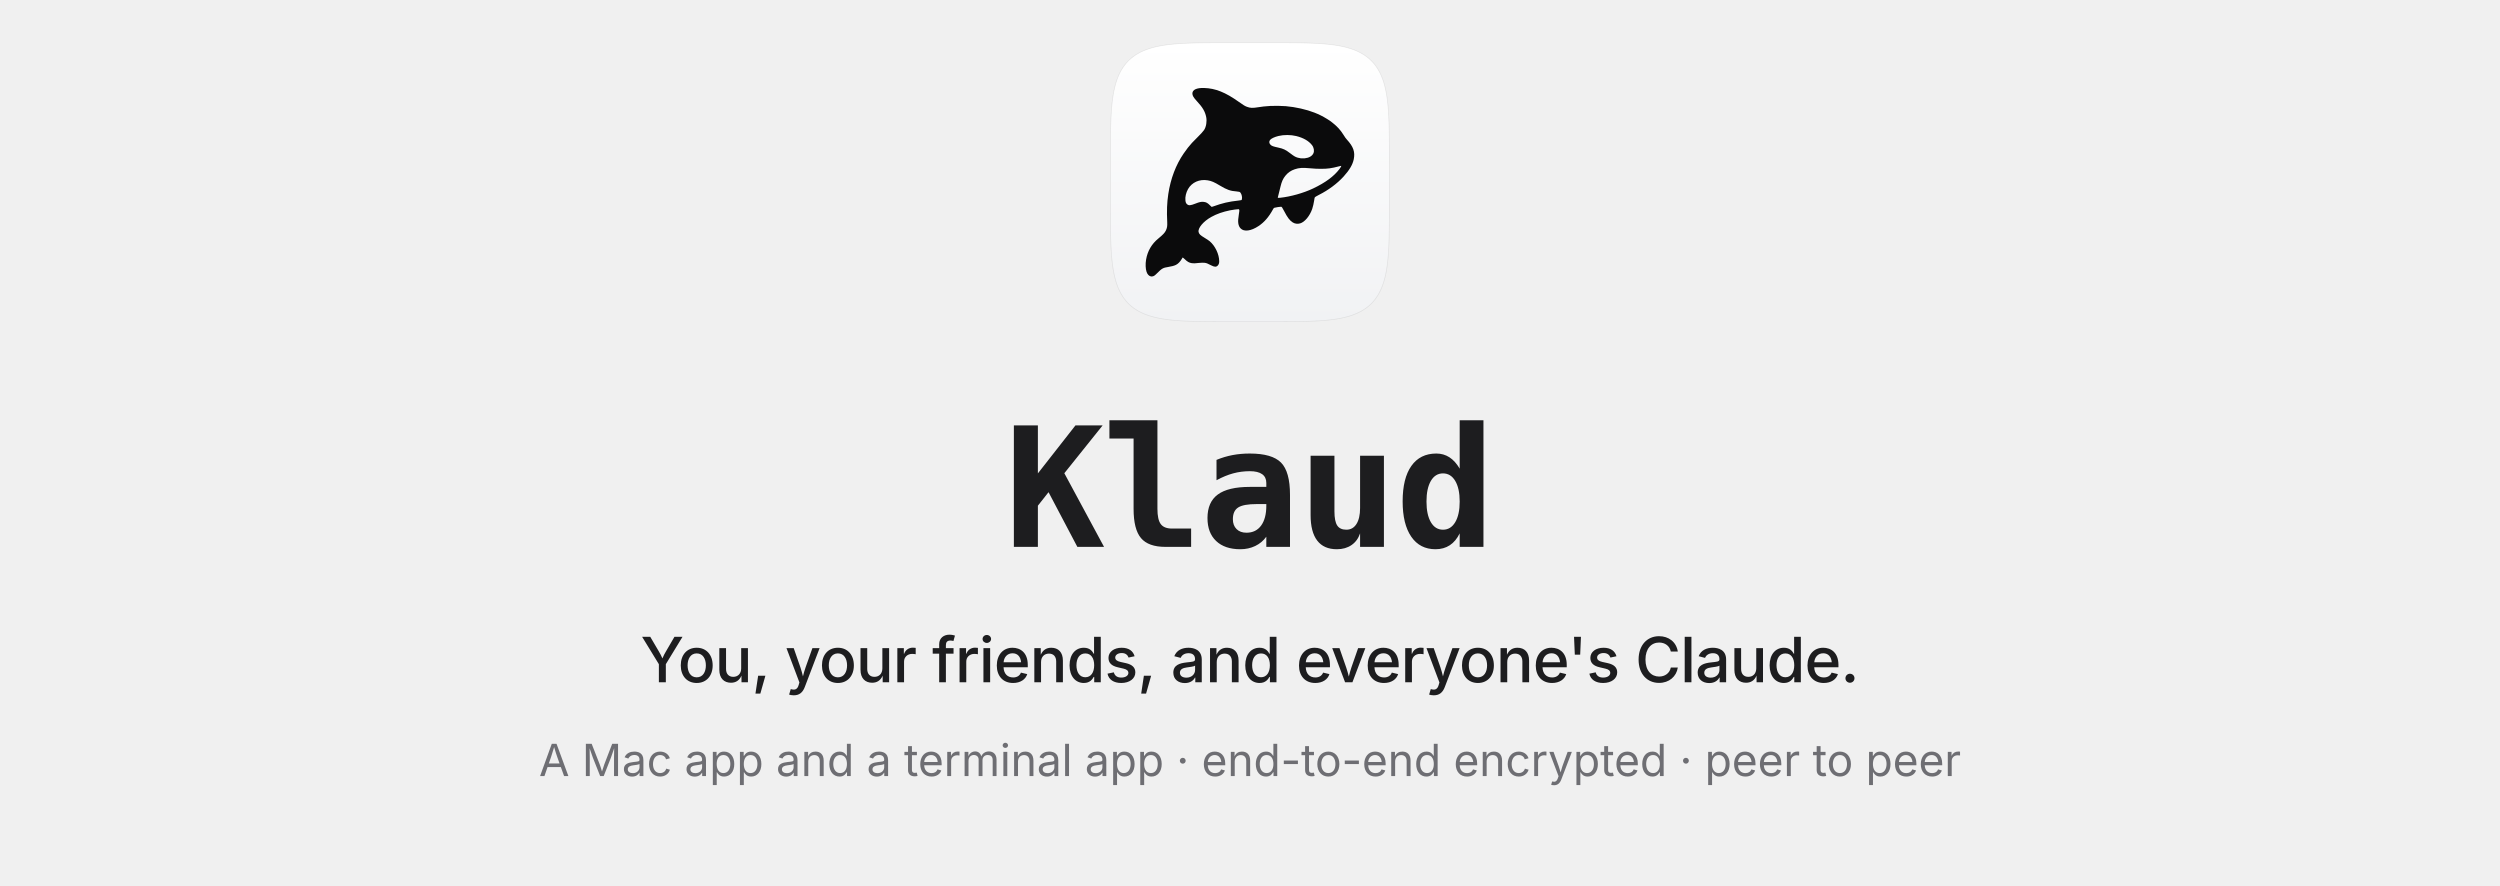
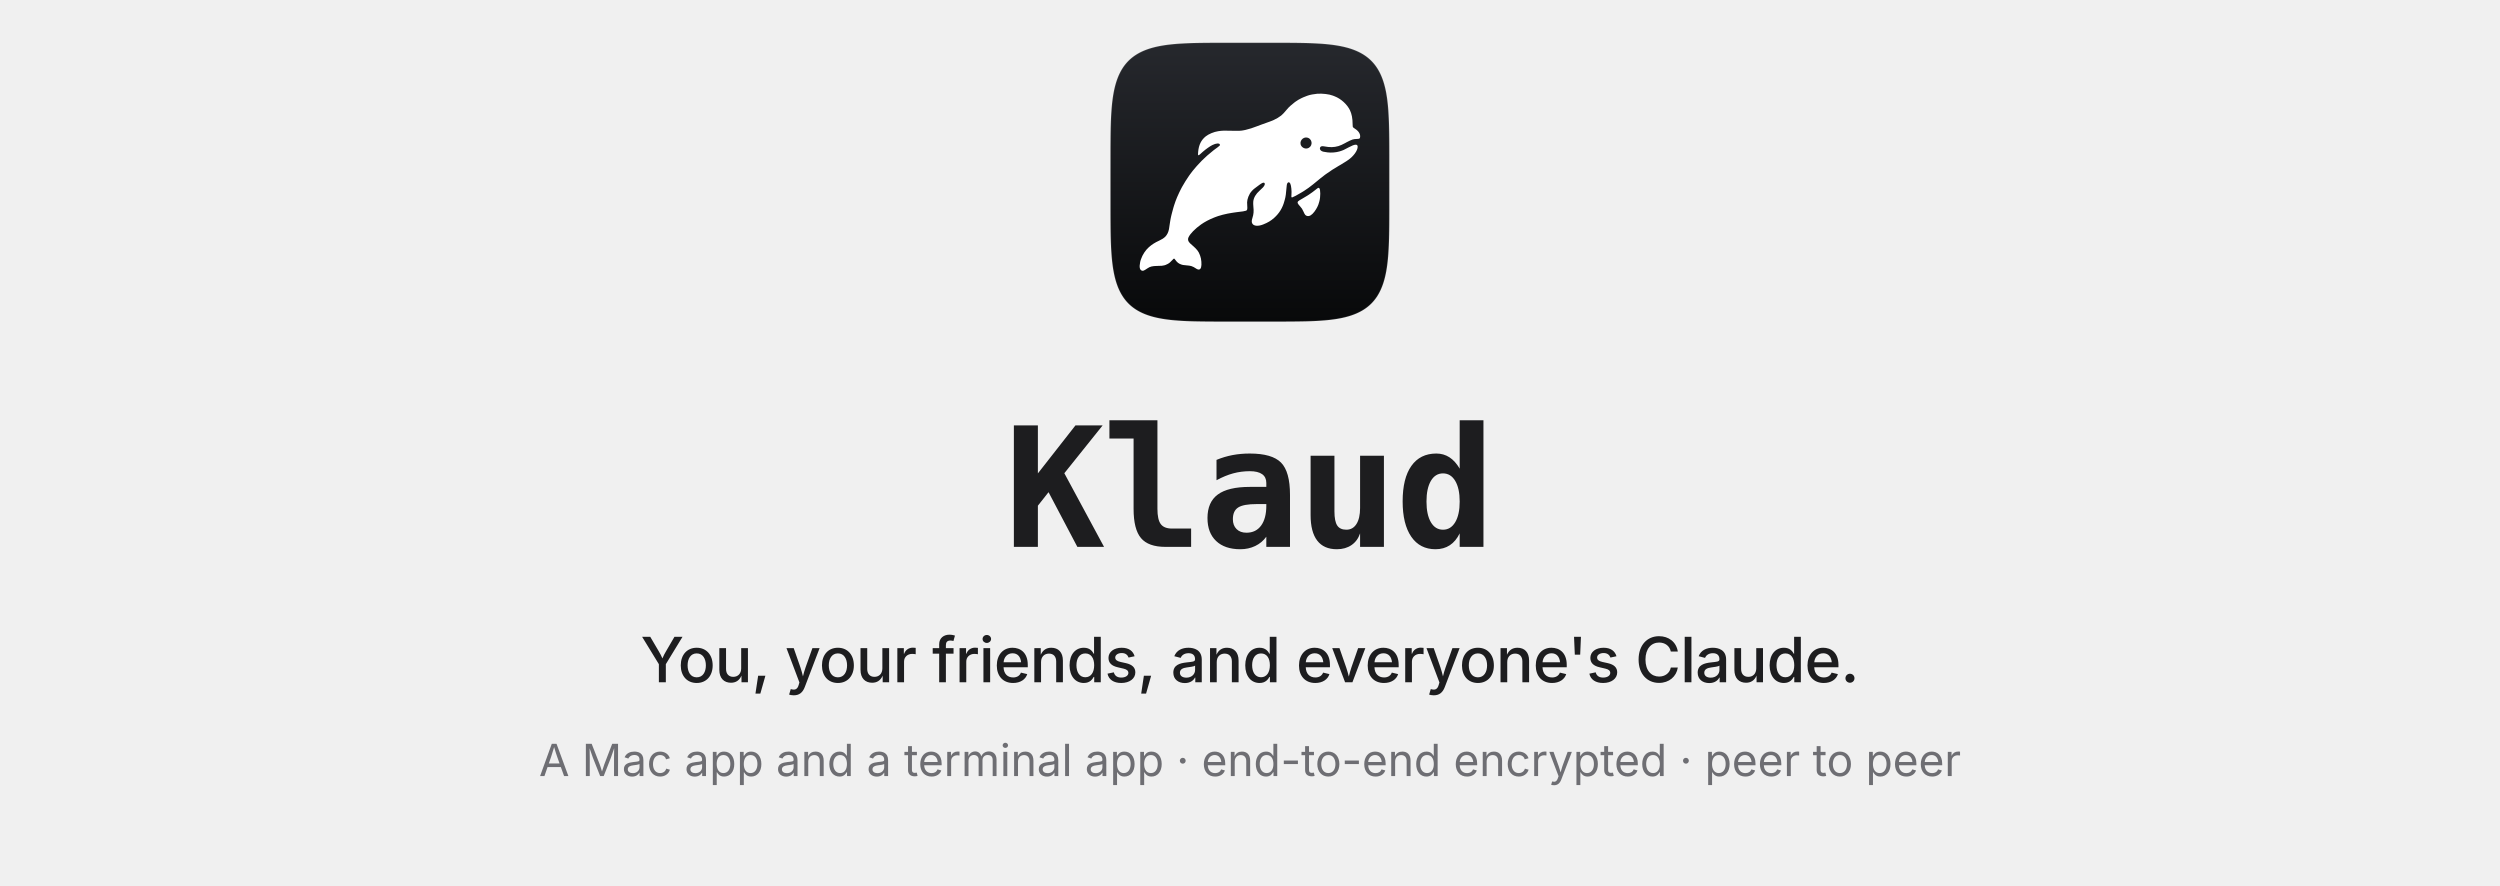
<svg xmlns="http://www.w3.org/2000/svg" width="960" height="340" viewBox="0 0 960 340" role="img" aria-label="klaud: you, your friends, and everyone's Claude">
  <g transform="translate(413.4 3.4) scale(0.13)">
    <defs>
      <linearGradient id="logo-bg" x1="0" y1="0" x2="0" y2="1">
-         <stop offset="0" stop-color="#FFFFFF" />
-         <stop offset="1" stop-color="#F1F2F4" />
+         <stop offset="0" stop-color="#26282D" />
+         <stop offset="1" stop-color="#08090A" />
      </linearGradient>
    </defs>
    <path d="M924.00,512.00 L923.97,593.59 L923.90,619.65 L923.77,638.60 L923.60,654.01 L923.37,667.24 L923.10,678.95 L922.77,689.52 L922.39,699.21 L921.96,708.17 L921.48,716.53 L920.96,724.39 L920.37,731.81 L919.74,738.85 L919.06,745.54 L918.33,751.94 L917.54,758.06 L916.70,763.93 L915.81,769.57 L914.87,775.00 L913.88,780.24 L912.83,785.29 L911.73,790.18 L910.57,794.91 L909.36,799.49 L908.10,803.93 L906.79,808.23 L905.41,812.41 L903.99,816.47 L902.50,820.41 L900.96,824.24 L899.37,827.96 L897.71,831.58 L896.00,835.10 L894.23,838.53 L892.40,841.86 L890.51,845.11 L888.56,848.27 L886.55,851.34 L884.48,854.33 L882.34,857.24 L880.14,860.08 L877.87,862.83 L875.54,865.52 L873.14,868.13 L870.67,870.67 L868.13,873.14 L865.52,875.54 L862.83,877.87 L860.08,880.14 L857.24,882.34 L854.33,884.48 L851.34,886.55 L848.27,888.56 L845.11,890.51 L841.86,892.40 L838.53,894.23 L835.10,896.00 L831.58,897.71 L827.96,899.37 L824.24,900.96 L820.41,902.50 L816.47,903.99 L812.41,905.41 L808.23,906.79 L803.93,908.10 L799.49,909.36 L794.91,910.57 L790.18,911.73 L785.29,912.83 L780.24,913.88 L775.00,914.87 L769.57,915.81 L763.93,916.70 L758.06,917.54 L751.94,918.33 L745.54,919.06 L738.85,919.74 L731.81,920.37 L724.39,920.96 L716.53,921.48 L708.17,921.96 L699.21,922.39 L689.52,922.77 L678.95,923.10 L667.24,923.37 L654.01,923.60 L638.60,923.77 L619.65,923.90 L593.59,923.97 L512.00,924.00 L430.41,923.97 L404.35,923.90 L385.40,923.77 L369.99,923.60 L356.76,923.37 L345.05,923.10 L334.48,922.77 L324.79,922.39 L315.83,921.96 L307.47,921.48 L299.61,920.96 L292.19,920.37 L285.15,919.74 L278.46,919.06 L272.06,918.33 L265.94,917.54 L260.07,916.70 L254.43,915.81 L249.00,914.87 L243.76,913.88 L238.71,912.83 L233.82,911.73 L229.09,910.57 L224.51,909.36 L220.07,908.10 L215.77,906.79 L211.59,905.41 L207.53,903.99 L203.59,902.50 L199.76,900.96 L196.04,899.37 L192.42,897.71 L188.90,896.00 L185.47,894.23 L182.14,892.40 L178.89,890.51 L175.73,888.56 L172.66,886.55 L169.67,884.48 L166.76,882.34 L163.92,880.14 L161.17,877.87 L158.48,875.54 L155.87,873.14 L153.33,870.67 L150.86,868.13 L148.46,865.52 L146.13,862.83 L143.86,860.08 L141.66,857.24 L139.52,854.33 L137.45,851.34 L135.44,848.27 L133.49,845.11 L131.60,841.86 L129.77,838.53 L128.00,835.10 L126.29,831.58 L124.63,827.96 L123.04,824.24 L121.50,820.41 L120.01,816.47 L118.59,812.41 L117.21,808.23 L115.90,803.93 L114.64,799.49 L113.43,794.91 L112.27,790.18 L111.17,785.29 L110.12,780.24 L109.13,775.00 L108.19,769.57 L107.30,763.93 L106.46,758.06 L105.67,751.94 L104.94,745.54 L104.26,738.85 L103.63,731.81 L103.04,724.39 L102.52,716.53 L102.04,708.17 L101.61,699.21 L101.23,689.52 L100.90,678.95 L100.63,667.24 L100.40,654.01 L100.23,638.60 L100.10,619.65 L100.03,593.59 L100.00,512.00 L100.03,430.41 L100.10,404.35 L100.23,385.40 L100.40,369.99 L100.63,356.76 L100.90,345.05 L101.23,334.48 L101.61,324.79 L102.04,315.83 L102.52,307.47 L103.04,299.61 L103.63,292.19 L104.26,285.15 L104.94,278.46 L105.67,272.06 L106.46,265.94 L107.30,260.07 L108.19,254.43 L109.13,249.00 L110.12,243.76 L111.17,238.71 L112.27,233.82 L113.43,229.09 L114.64,224.51 L115.90,220.07 L117.21,215.77 L118.59,211.59 L120.01,207.53 L121.50,203.59 L123.04,199.76 L124.63,196.04 L126.29,192.42 L128.00,188.90 L129.77,185.47 L131.60,182.14 L133.49,178.89 L135.44,175.73 L137.45,172.66 L139.52,169.67 L141.66,166.76 L143.86,163.92 L146.13,161.17 L148.46,158.48 L150.86,155.87 L153.33,153.33 L155.87,150.86 L158.48,148.46 L161.17,146.13 L163.92,143.86 L166.76,141.66 L169.67,139.52 L172.66,137.45 L175.73,135.44 L178.89,133.49 L182.14,131.60 L185.47,129.77 L188.90,128.00 L192.42,126.29 L196.04,124.63 L199.76,123.04 L203.59,121.50 L207.53,120.01 L211.59,118.59 L215.77,117.21 L220.07,115.90 L224.51,114.64 L229.09,113.43 L233.82,112.27 L238.71,111.17 L243.76,110.12 L249.00,109.13 L254.43,108.19 L260.07,107.30 L265.94,106.46 L272.06,105.67 L278.46,104.94 L285.15,104.26 L292.19,103.63 L299.61,103.04 L307.47,102.52 L315.83,102.04 L324.79,101.61 L334.48,101.23 L345.05,100.90 L356.76,100.63 L369.99,100.40 L385.40,100.23 L404.35,100.10 L430.41,100.03 L512.00,100.00 L593.59,100.03 L619.65,100.10 L638.60,100.23 L654.01,100.40 L667.24,100.63 L678.95,100.90 L689.52,101.23 L699.21,101.61 L708.17,102.04 L716.53,102.52 L724.39,103.04 L731.81,103.63 L738.85,104.26 L745.54,104.94 L751.94,105.67 L758.06,106.46 L763.93,107.30 L769.57,108.19 L775.00,109.13 L780.24,110.12 L785.29,111.17 L790.18,112.27 L794.91,113.43 L799.49,114.64 L803.93,115.90 L808.23,117.21 L812.41,118.59 L816.47,120.01 L820.41,121.50 L824.24,123.04 L827.96,124.63 L831.58,126.29 L835.10,128.00 L838.53,129.77 L841.86,131.60 L845.11,133.49 L848.27,135.44 L851.34,137.45 L854.33,139.52 L857.24,141.66 L860.08,143.86 L862.83,146.13 L865.52,148.46 L868.13,150.86 L870.67,153.33 L873.14,155.87 L875.54,158.48 L877.87,161.17 L880.14,163.92 L882.34,166.76 L884.48,169.67 L886.55,172.66 L888.56,175.73 L890.51,178.89 L892.40,182.14 L894.23,185.47 L896.00,188.90 L897.71,192.42 L899.37,196.04 L900.96,199.76 L902.50,203.59 L903.99,207.53 L905.41,211.59 L906.79,215.77 L908.10,220.07 L909.36,224.51 L910.57,229.09 L911.73,233.82 L912.83,238.71 L913.88,243.76 L914.87,249.00 L915.81,254.43 L916.70,260.07 L917.54,265.94 L918.33,272.06 L919.06,278.46 L919.74,285.15 L920.37,292.19 L920.96,299.61 L921.48,307.47 L921.96,315.83 L922.39,324.79 L922.77,334.48 L923.10,345.05 L923.37,356.76 L923.60,369.99 L923.77,385.40 L923.90,404.35 L923.97,430.41 Z" fill="url(#logo-bg)" />
-     <path d="M924.00,512.00 L923.97,593.59 L923.90,619.65 L923.77,638.60 L923.60,654.01 L923.37,667.24 L923.10,678.95 L922.77,689.52 L922.39,699.21 L921.96,708.17 L921.48,716.53 L920.96,724.39 L920.37,731.81 L919.74,738.85 L919.06,745.54 L918.33,751.94 L917.54,758.06 L916.70,763.93 L915.81,769.57 L914.87,775.00 L913.88,780.24 L912.83,785.29 L911.73,790.18 L910.57,794.91 L909.36,799.49 L908.10,803.93 L906.79,808.23 L905.41,812.41 L903.99,816.47 L902.50,820.41 L900.96,824.24 L899.37,827.96 L897.71,831.58 L896.00,835.10 L894.23,838.53 L892.40,841.86 L890.51,845.11 L888.56,848.27 L886.55,851.34 L884.48,854.33 L882.34,857.24 L880.14,860.08 L877.87,862.83 L875.54,865.52 L873.14,868.13 L870.67,870.67 L868.13,873.14 L865.52,875.54 L862.83,877.87 L860.08,880.14 L857.24,882.34 L854.33,884.48 L851.34,886.55 L848.27,888.56 L845.11,890.51 L841.86,892.40 L838.53,894.23 L835.10,896.00 L831.58,897.71 L827.96,899.37 L824.24,900.96 L820.41,902.50 L816.47,903.99 L812.41,905.41 L808.23,906.79 L803.93,908.10 L799.49,909.36 L794.91,910.57 L790.18,911.73 L785.29,912.83 L780.24,913.88 L775.00,914.87 L769.57,915.81 L763.93,916.70 L758.06,917.54 L751.94,918.33 L745.54,919.06 L738.85,919.74 L731.81,920.37 L724.39,920.96 L716.53,921.48 L708.17,921.96 L699.21,922.39 L689.52,922.77 L678.95,923.10 L667.24,923.37 L654.01,923.60 L638.60,923.77 L619.65,923.90 L593.59,923.97 L512.00,924.00 L430.41,923.97 L404.35,923.90 L385.40,923.77 L369.99,923.60 L356.76,923.37 L345.05,923.10 L334.48,922.77 L324.79,922.39 L315.83,921.96 L307.47,921.48 L299.61,920.96 L292.19,920.37 L285.15,919.74 L278.46,919.06 L272.06,918.33 L265.94,917.54 L260.07,916.70 L254.43,915.81 L249.00,914.87 L243.76,913.88 L238.71,912.83 L233.82,911.73 L229.09,910.57 L224.51,909.36 L220.07,908.10 L215.77,906.79 L211.59,905.41 L207.53,903.99 L203.59,902.50 L199.76,900.96 L196.04,899.37 L192.42,897.71 L188.90,896.00 L185.47,894.23 L182.14,892.40 L178.89,890.51 L175.73,888.56 L172.66,886.55 L169.67,884.48 L166.76,882.34 L163.92,880.14 L161.17,877.87 L158.48,875.54 L155.87,873.14 L153.33,870.67 L150.86,868.13 L148.46,865.52 L146.13,862.83 L143.86,860.08 L141.66,857.24 L139.52,854.33 L137.45,851.34 L135.44,848.27 L133.49,845.11 L131.60,841.86 L129.77,838.53 L128.00,835.10 L126.29,831.58 L124.63,827.96 L123.04,824.24 L121.50,820.41 L120.01,816.47 L118.59,812.41 L117.21,808.23 L115.90,803.93 L114.64,799.49 L113.43,794.91 L112.27,790.18 L111.17,785.29 L110.12,780.24 L109.13,775.00 L108.19,769.57 L107.30,763.93 L106.46,758.06 L105.67,751.94 L104.94,745.54 L104.26,738.85 L103.63,731.81 L103.04,724.39 L102.52,716.53 L102.04,708.17 L101.61,699.21 L101.23,689.52 L100.90,678.95 L100.63,667.24 L100.40,654.01 L100.23,638.60 L100.10,619.65 L100.03,593.59 L100.00,512.00 L100.03,430.41 L100.10,404.35 L100.23,385.40 L100.40,369.99 L100.63,356.76 L100.90,345.05 L101.23,334.48 L101.61,324.79 L102.04,315.83 L102.52,307.47 L103.04,299.61 L103.63,292.19 L104.26,285.15 L104.94,278.46 L105.67,272.06 L106.46,265.94 L107.30,260.07 L108.19,254.43 L109.13,249.00 L110.12,243.76 L111.17,238.71 L112.27,233.82 L113.43,229.09 L114.64,224.51 L115.90,220.07 L117.21,215.77 L118.59,211.59 L120.01,207.53 L121.50,203.59 L123.04,199.76 L124.63,196.04 L126.29,192.42 L128.00,188.90 L129.77,185.47 L131.60,182.14 L133.49,178.89 L135.44,175.73 L137.45,172.66 L139.52,169.67 L141.66,166.76 L143.86,163.92 L146.13,161.17 L148.46,158.48 L150.86,155.87 L153.33,153.33 L155.87,150.86 L158.48,148.46 L161.17,146.13 L163.92,143.86 L166.76,141.66 L169.67,139.52 L172.66,137.45 L175.73,135.44 L178.89,133.49 L182.14,131.60 L185.47,129.77 L188.90,128.00 L192.42,126.29 L196.04,124.63 L199.76,123.04 L203.59,121.50 L207.53,120.01 L211.59,118.59 L215.77,117.21 L220.07,115.90 L224.51,114.64 L229.09,113.43 L233.82,112.27 L238.71,111.17 L243.76,110.12 L249.00,109.13 L254.43,108.19 L260.07,107.30 L265.94,106.46 L272.06,105.67 L278.46,104.94 L285.15,104.26 L292.19,103.63 L299.61,103.04 L307.47,102.52 L315.83,102.04 L324.79,101.61 L334.48,101.23 L345.05,100.90 L356.76,100.63 L369.99,100.40 L385.40,100.23 L404.35,100.10 L430.41,100.03 L512.00,100.00 L593.59,100.03 L619.65,100.10 L638.60,100.23 L654.01,100.40 L667.24,100.63 L678.95,100.90 L689.52,101.23 L699.21,101.61 L708.17,102.04 L716.53,102.52 L724.39,103.04 L731.81,103.63 L738.85,104.26 L745.54,104.94 L751.94,105.67 L758.06,106.46 L763.93,107.30 L769.57,108.19 L775.00,109.13 L780.24,110.12 L785.29,111.17 L790.18,112.27 L794.91,113.43 L799.49,114.64 L803.93,115.90 L808.23,117.21 L812.41,118.59 L816.47,120.01 L820.41,121.50 L824.24,123.04 L827.96,124.63 L831.58,126.29 L835.10,128.00 L838.53,129.77 L841.86,131.60 L845.11,133.49 L848.27,135.44 L851.34,137.45 L854.33,139.52 L857.24,141.66 L860.08,143.86 L862.83,146.13 L865.52,148.46 L868.13,150.86 L870.67,153.33 L873.14,155.87 L875.54,158.48 L877.87,161.17 L880.14,163.92 L882.34,166.76 L884.48,169.67 L886.55,172.66 L888.56,175.73 L890.51,178.89 L892.40,182.14 L894.23,185.47 L896.00,188.90 L897.71,192.42 L899.37,196.04 L900.96,199.76 L902.50,203.59 L903.99,207.53 L905.41,211.59 L906.79,215.77 L908.10,220.07 L909.36,224.51 L910.57,229.09 L911.73,233.82 L912.83,238.71 L913.88,243.76 L914.87,249.00 L915.81,254.43 L916.70,260.07 L917.54,265.94 L918.33,272.06 L919.06,278.46 L919.74,285.15 L920.37,292.19 L920.96,299.61 L921.48,307.47 L921.96,315.83 L922.39,324.79 L922.77,334.48 L923.10,345.05 L923.37,356.76 L923.60,369.99 L923.77,385.40 L923.90,404.35 L923.97,430.41 Z" fill="none" stroke="#000000" stroke-opacity="0.08" stroke-width="2" />
-     <path transform="translate(512 512) scale(0.7) translate(-512 -512)" fill="#0B0B0C" fill-rule="evenodd" d="M94.3 909.6C86.6 908.4 79.5 901.0 76.0 890.6C71.6 877.6 70.8 857.0 73.9 838.9C80.1 802.4 97.3 772.8 126.1 749.3C145.5 733.3 152.6 725.8 157.3 716.2C162.4 705.7 163.9 697.3 163.2 682.3C160.8 632.5 162.1 598.6 167.7 561.7C177.5 497.1 199.7 438.7 232.2 391.4C244.9 372.9 255.6 359.2 267.3 346.4C272.9 340.2 288.9 324.0 293.8 319.4C302.2 311.6 314.8 297.7 318.7 291.8C327.6 278.4 331.3 255.6 327.6 237.1C322.9 213.7 312.6 196.2 287.5 169.2C273.8 154.3 269.3 146.5 269.3 137.6C269.4 121.9 287.2 113.5 318.8 114.5C366.6 115.9 408.7 132.8 465.5 173.2C485.2 187.2 490.8 190.6 499.5 193.9C513.9 199.3 523.4 199.6 547.2 195.7C562.0 193.2 576.3 191.7 597.7 190.3C612.9 189.3 647.6 189.8 663.5 191.2C704.4 194.7 750.8 205.2 784.5 218.5C804.7 226.5 818.7 233.5 837.6 245.1C848.0 251.5 851.2 253.7 859.4 260.2C880.7 277.0 893.9 291.4 906.2 311.1C913.3 322.5 916.6 327.2 921.1 332.0C948.7 362.1 956.5 384.2 950.3 415.1C945.7 437.9 932.2 460.8 907.0 488.6C880.2 518.0 842.9 545.7 803.2 565.6C792.0 571.2 786.6 574.7 785.5 576.9C785.2 577.7 784.7 579.4 784.5 580.9C784.3 582.3 783.7 585.9 783.3 588.8C781.5 600.8 778.0 616.0 775.0 624.7C764.7 654.6 743.3 680.3 723.9 685.9C712.7 689.1 701.5 687.5 692.2 681.4C679.4 672.9 670.5 661.1 656.4 633.8C648.7 619.0 646.7 616.1 643.9 615.6C641.3 615.1 620.7 618.3 615.1 620.0C613.0 620.7 612.2 621.6 609.3 626.9C591.9 658.8 572.7 681.0 548.5 697.1C516.4 718.4 487.0 722.2 472.6 706.8C462.3 695.9 460.0 678.9 464.9 651.6C466.0 645.8 466.8 639.4 467.4 633.4C467.8 628.6 466.5 625.9 463.9 625.9C458.9 625.8 440.2 628.4 428.4 630.7C397.7 636.9 372.1 645.9 349.0 658.7C315.6 677.2 291.4 706.2 295.6 722.7C297.8 731.3 302.6 735.8 321.2 747.0C330.8 752.8 338.2 757.7 342.4 761.2C365.1 780.2 382.4 816.4 382.5 845.4C382.6 853.6 380.8 858.9 376.5 863.6C370.1 870.5 362.7 870.3 348.1 862.7C332.6 854.7 329.4 853.5 322.0 852.3C316.3 851.5 306.9 851.6 297.2 852.7C280.7 854.6 274.2 854.9 267.2 853.8C255.9 852.2 248.0 847.7 236.5 836.4C232.3 832.3 229.5 829.9 229.0 829.9C228.0 829.9 227.7 830.3 224.8 835.4C217.8 847.5 209.3 856.2 200.0 860.9C193.0 864.5 181.1 867.7 167.7 869.7C145.4 873.1 140.8 875.7 119.5 897.0C109.9 906.6 106.6 908.7 100.2 909.6C97.0 910.1 97.2 910.1 94.3 909.6ZM357.3 614.3C396.1 600.2 422.6 594.0 464.0 589.5C476.6 588.1 477.2 587.9 478.1 584.6C480.4 576.4 477.5 562.8 472.2 556.2C469.5 552.8 466.5 551.9 456.2 551.1C430.0 549.3 415.1 544.1 385.9 526.5C361.4 511.7 350.1 506.8 333.7 504.1C299.2 498.4 267.2 512.6 251.0 541.0C242.6 555.8 238.3 574.2 239.9 588.6C240.8 597.1 242.3 600.8 246.2 604.4C253.6 611.4 260.4 610.9 282.6 602.2C298.2 595.9 307.0 594.1 316.2 595.0C327.5 596.1 333.6 599.5 344.4 610.5C348.9 615.1 350.2 616.2 351.0 616.2C351.6 616.2 354.4 615.3 357.3 614.3ZM639.2 577.8C683.9 573.1 737.9 557.9 778.8 538.5C831.0 513.7 866.8 487.1 890.2 456.2C896.3 448.1 898.5 443.7 897.0 443.1C896.6 443.0 892.4 443.9 887.6 445.2C856.4 453.4 840.2 455.7 812.1 455.6C795.2 455.6 787.2 455.2 766.9 453.4C733.6 450.4 720.1 451.2 701.5 457.4C685.1 462.8 672.3 471.7 661.6 485.0C651.7 497.3 646.1 509.7 641.2 530.5C640.1 535.1 637.6 544.9 635.8 552.3C629.7 576.0 629.4 577.5 630.1 578.1C630.4 578.5 633.1 578.4 639.2 577.8ZM743.7 411.2C761.2 409.5 774.6 401.8 779.9 390.3C784.7 380.2 782.1 365.5 773.7 355.1C759.6 337.4 737.3 324.7 707.5 317.3C684.5 311.6 654.8 311.5 632.3 317.1C615.4 321.3 601.9 327.8 597.0 333.9C592.1 340.2 593.0 348.5 599.4 354.4C604.5 359.3 610.5 361.4 631.7 366.0C653.6 370.8 662.4 375.0 681.4 389.5C692.6 398.0 696.9 401.0 702.0 403.8C709.1 407.6 718.1 410.3 727.6 411.4C730.2 411.7 740.0 411.6 743.7 411.2Z" />
+     <path d="M924.00,512.00 L923.97,593.59 L923.90,619.65 L923.77,638.60 L923.60,654.01 L923.37,667.24 L923.10,678.95 L922.77,689.52 L922.39,699.21 L921.96,708.17 L921.48,716.53 L920.96,724.39 L920.37,731.81 L919.74,738.85 L919.06,745.54 L918.33,751.94 L917.54,758.06 L916.70,763.93 L915.81,769.57 L914.87,775.00 L913.88,780.24 L912.83,785.29 L911.73,790.18 L910.57,794.91 L909.36,799.49 L908.10,803.93 L906.79,808.23 L905.41,812.41 L903.99,816.47 L902.50,820.41 L900.96,824.24 L899.37,827.96 L897.71,831.58 L896.00,835.10 L894.23,838.53 L892.40,841.86 L890.51,845.11 L888.56,848.27 L886.55,851.34 L884.48,854.33 L882.34,857.24 L880.14,860.08 L877.87,862.83 L875.54,865.52 L873.14,868.13 L870.67,870.67 L868.13,873.14 L865.52,875.54 L862.83,877.87 L860.08,880.14 L857.24,882.34 L854.33,884.48 L851.34,886.55 L848.27,888.56 L845.11,890.51 L841.86,892.40 L838.53,894.23 L835.10,896.00 L831.58,897.71 L827.96,899.37 L824.24,900.96 L820.41,902.50 L816.47,903.99 L812.41,905.41 L808.23,906.79 L803.93,908.10 L799.49,909.36 L794.91,910.57 L790.18,911.73 L785.29,912.83 L780.24,913.88 L775.00,914.87 L769.57,915.81 L763.93,916.70 L758.06,917.54 L751.94,918.33 L745.54,919.06 L738.85,919.74 L731.81,920.37 L724.39,920.96 L716.53,921.48 L708.17,921.96 L699.21,922.39 L689.52,922.77 L678.95,923.10 L667.24,923.37 L654.01,923.60 L638.60,923.77 L619.65,923.90 L593.59,923.97 L512.00,924.00 L430.41,923.97 L404.35,923.90 L385.40,923.77 L369.99,923.60 L356.76,923.37 L345.05,923.10 L334.48,922.77 L324.79,922.39 L315.83,921.96 L307.47,921.48 L299.61,920.96 L292.19,920.37 L285.15,919.74 L278.46,919.06 L272.06,918.33 L265.94,917.54 L260.07,916.70 L254.43,915.81 L249.00,914.87 L243.76,913.88 L238.71,912.83 L233.82,911.73 L229.09,910.57 L224.51,909.36 L220.07,908.10 L215.77,906.79 L211.59,905.41 L207.53,903.99 L203.59,902.50 L199.76,900.96 L196.04,899.37 L192.42,897.71 L188.90,896.00 L185.47,894.23 L182.14,892.40 L178.89,890.51 L175.73,888.56 L172.66,886.55 L169.67,884.48 L166.76,882.34 L163.92,880.14 L161.17,877.87 L158.48,875.54 L155.87,873.14 L153.33,870.67 L150.86,868.13 L148.46,865.52 L146.13,862.83 L143.86,860.08 L141.66,857.24 L139.52,854.33 L137.45,851.34 L135.44,848.27 L133.49,845.11 L131.60,841.86 L129.77,838.53 L128.00,835.10 L126.29,831.58 L124.63,827.96 L123.04,824.24 L121.50,820.41 L120.01,816.47 L118.59,812.41 L117.21,808.23 L115.90,803.93 L114.64,799.49 L113.43,794.91 L112.27,790.18 L111.17,785.29 L110.12,780.24 L109.13,775.00 L108.19,769.57 L107.30,763.93 L106.46,758.06 L105.67,751.94 L104.94,745.54 L104.26,738.85 L103.63,731.81 L103.04,724.39 L102.52,716.53 L102.04,708.17 L101.61,699.21 L101.23,689.52 L100.90,678.95 L100.63,667.24 L100.40,654.01 L100.23,638.60 L100.10,619.65 L100.03,593.59 L100.00,512.00 L100.03,430.41 L100.10,404.35 L100.23,385.40 L100.40,369.99 L100.63,356.76 L100.90,345.05 L101.23,334.48 L101.61,324.79 L102.04,315.83 L102.52,307.47 L103.04,299.61 L103.63,292.19 L104.26,285.15 L104.94,278.46 L105.67,272.06 L106.46,265.94 L107.30,260.07 L108.19,254.43 L109.13,249.00 L110.12,243.76 L111.17,238.71 L112.27,233.82 L113.43,229.09 L114.64,224.51 L115.90,220.07 L117.21,215.77 L118.59,211.59 L120.01,207.53 L121.50,203.59 L123.04,199.76 L124.63,196.04 L126.29,192.42 L128.00,188.90 L129.77,185.47 L131.60,182.14 L133.49,178.89 L135.44,175.73 L137.45,172.66 L139.52,169.67 L141.66,166.76 L143.86,163.92 L146.13,161.17 L148.46,158.48 L150.86,155.87 L153.33,153.33 L155.87,150.86 L158.48,148.46 L161.17,146.13 L163.92,143.86 L166.76,141.66 L169.67,139.52 L172.66,137.45 L175.73,135.44 L178.89,133.49 L182.14,131.60 L185.47,129.77 L188.90,128.00 L192.42,126.29 L196.04,124.63 L199.76,123.04 L203.59,121.50 L207.53,120.01 L211.59,118.59 L215.77,117.21 L220.07,115.90 L224.51,114.64 L229.09,113.43 L233.82,112.27 L238.71,111.17 L243.76,110.12 L249.00,109.13 L254.43,108.19 L260.07,107.30 L265.94,106.46 L272.06,105.67 L278.46,104.94 L285.15,104.26 L292.19,103.63 L299.61,103.04 L307.47,102.52 L315.83,102.04 L324.79,101.61 L334.48,101.23 L345.05,100.90 L356.76,100.63 L369.99,100.40 L385.40,100.23 L404.35,100.10 L430.41,100.03 L512.00,100.00 L593.59,100.03 L619.65,100.10 L638.60,100.23 L654.01,100.40 L667.24,100.63 L678.95,100.90 L689.52,101.23 L699.21,101.61 L708.17,102.04 L716.53,102.52 L724.39,103.04 L731.81,103.63 L738.85,104.26 L745.54,104.94 L751.94,105.67 L758.06,106.46 L763.93,107.30 L769.57,108.19 L775.00,109.13 L780.24,110.12 L785.29,111.17 L790.18,112.27 L794.91,113.43 L799.49,114.64 L803.93,115.90 L808.23,117.21 L812.41,118.59 L816.47,120.01 L820.41,121.50 L824.24,123.04 L827.96,124.63 L831.58,126.29 L835.10,128.00 L838.53,129.77 L841.86,131.60 L845.11,133.49 L848.27,135.44 L851.34,137.45 L854.33,139.52 L857.24,141.66 L860.08,143.86 L862.83,146.13 L865.52,148.46 L868.13,150.86 L870.67,153.33 L873.14,155.87 L875.54,158.48 L877.87,161.17 L880.14,163.92 L882.34,166.76 L884.48,169.67 L886.55,172.66 L888.56,175.73 L890.51,178.89 L892.40,182.14 L894.23,185.47 L896.00,188.90 L897.71,192.42 L899.37,196.04 L900.96,199.76 L902.50,203.59 L903.99,207.53 L905.41,211.59 L906.79,215.77 L908.10,220.07 L909.36,224.51 L910.57,229.09 L911.73,233.82 L912.83,238.71 L913.88,243.76 L914.87,249.00 L915.81,254.43 L916.70,260.07 L917.54,265.94 L918.33,272.06 L919.06,278.46 L919.74,285.15 L920.37,292.19 L920.96,299.61 L921.48,307.47 L921.96,315.83 L922.39,324.79 L922.77,334.48 L923.10,345.05 L923.37,356.76 L923.60,369.99 L923.77,385.40 L923.90,404.35 L923.97,430.41 Z" fill="none" stroke="rgba(255,255,255,0.14)" stroke-width="3" />
+     <path transform="translate(512 512) scale(0.74) translate(-512 -512)" fill="#FFFFFF" fill-rule="evenodd" d="M81.0 865.1C72.1 862.3 69.8 851.2 74.0 830.9C75.0 826.2 75.0 825.9 77.4 819.1C83.4 801.4 95.3 783.4 108.6 771.6C121.0 760.6 132.9 753.1 150.1 745.2C160.7 740.3 168.3 735.4 174.3 729.5C181.4 722.4 186.8 711.3 189.0 699.5C189.9 694.4 191.5 684.3 192.0 679.5C192.3 677.6 193.0 673.0 193.6 669.3C194.3 665.6 194.9 661.6 195.1 660.4C195.3 659.3 195.8 656.5 196.3 654.3C196.8 652.1 197.5 648.8 197.9 647.0C198.2 645.2 199.0 642.2 199.5 640.4C200.0 638.6 200.9 635.2 201.5 632.8C203.2 625.6 205.1 618.5 206.8 613.2C207.6 610.4 209.0 606.2 209.7 603.8C212.8 593.8 217.1 582.2 221.4 572.0C226.4 560.4 233.9 544.4 237.3 538.3C238.3 536.4 240.0 533.2 241.1 531.1C243.8 526.0 250.1 515.4 254.7 508.1C258.4 502.1 265.7 491.1 269.1 486.3C270.8 483.9 272.9 481.0 273.7 479.9C275.9 476.7 280.6 470.6 283.8 466.6C288.7 460.6 295.7 452.3 297.8 450.0C298.9 448.8 301.1 446.4 302.7 444.6C315.2 430.5 324.3 421.5 341.0 406.3C347.1 400.8 363.3 387.3 367.6 384.2C368.9 383.2 371.5 381.3 373.3 380.0C375.0 378.7 379.3 375.6 382.7 373.1C392.0 366.3 393.1 365.1 392.2 361.9C390.5 355.4 377.2 356.2 362.1 363.8C353.2 368.2 336.0 380.2 326.3 388.8C325.3 389.7 323.5 391.2 322.3 392.2C321.1 393.2 318.2 395.9 315.7 398.2C305.0 408.0 303.9 407.2 305.5 390.4C308.0 363.1 317.6 343.7 335.6 329.2C347.4 319.8 368.1 311.1 385.3 308.5C402.2 306.0 410.7 305.7 443.7 306.8C465.5 307.6 478.2 306.9 488.1 304.6C489.7 304.3 492.7 303.6 494.8 303.2C506.7 300.6 527.4 294.1 537.9 289.6C540.6 288.4 543.4 287.4 553.8 283.7C556.5 282.7 559.6 281.5 560.8 281.1C563.0 280.2 564.2 279.8 575.7 275.8C579.2 274.5 582.9 273.2 583.9 272.8C584.9 272.4 588.2 271.3 591.2 270.2C597.4 268.0 599.8 267.1 601.6 266.2C602.3 265.8 604.8 264.7 607.2 263.7C617.1 259.4 628.8 252.4 636.6 246.2C642.4 241.6 649.8 233.7 659.5 221.9C664.0 216.4 669.1 211.1 674.1 206.8C679.9 201.7 688.0 195.0 689.9 193.7C690.8 193.0 692.9 191.6 694.4 190.4C701.6 185.2 709.5 180.5 717.2 176.9C719.3 175.9 722.8 174.3 724.9 173.3C728.9 171.5 733.5 169.7 738.6 167.9C740.2 167.4 742.3 166.6 743.3 166.2C750.5 163.4 769.0 159.9 780.5 159.0C801.1 157.4 828.7 160.7 843.1 166.4C844.7 167.1 848.0 168.4 850.5 169.3C875.8 179.2 899.6 200.8 911.3 224.6C918.4 239.0 922.0 257.8 922.0 280.0C922.0 289.8 922.4 291.6 925.0 294.1C926.2 295.4 926.8 295.8 930.9 298.3C945.7 307.5 953.4 319.5 952.0 331.5C951.3 337.9 949.6 339.1 940.2 339.3C932.3 339.5 926.8 340.2 922.0 341.6C918.3 342.7 904.7 348.9 899.0 352.1C897.1 353.1 893.9 354.9 891.8 356.1C883.6 360.8 871.5 366.2 865.4 367.9C847.5 373.1 831.2 373.4 809.0 369.1C799.9 367.3 794.9 368.5 792.5 372.9C789.8 377.9 792.1 384.2 797.9 387.4C802.8 390.1 805.9 390.9 821.9 393.0C836.0 395.0 856.2 393.3 869.8 389.2C884.2 384.7 887.4 383.3 906.8 372.7C931.0 359.6 942.2 358.9 942.2 370.7C942.2 385.9 925.2 409.3 903.7 423.7C902.3 424.6 900.2 426.1 898.9 427.0C895.4 429.5 888.6 433.8 875.9 441.4C874.3 442.4 870.2 444.7 866.7 446.7C850.3 456.1 831.9 468.0 816.8 478.9C815.4 480.0 813.0 481.6 811.6 482.6C807.5 485.4 797.2 493.4 793.7 496.5C792.7 497.4 790.7 499.0 789.2 500.2C787.8 501.3 785.7 503.1 784.6 504.0C778.7 509.2 770.1 516.2 763.3 521.4C756.5 526.5 751.8 530.2 746.2 534.5C743.9 536.2 732.6 544.0 729.5 545.9C728.1 546.8 725.6 548.4 724.0 549.4C722.4 550.4 719.8 552.0 718.3 552.8C716.8 553.6 714.0 555.3 712.1 556.4C710.2 557.5 705.7 560.1 702.2 562.0C698.7 563.9 695.2 565.9 694.5 566.4C691.8 568.0 682.2 572.5 681.0 572.7C677.6 573.1 677.1 571.7 677.8 563.6C679.3 548.0 677.1 526.1 673.3 517.9C670.0 510.9 664.2 510.6 660.9 517.2C659.7 519.6 659.0 523.8 658.3 532.6C656.7 554.9 654.4 571.3 651.7 580.3C651.2 581.8 650.4 584.8 649.8 587.1C642.8 614.0 629.5 636.0 608.8 654.5C596.1 665.9 583.8 673.3 564.8 680.8C544.9 688.7 527.8 687.4 521.9 677.5C518.5 671.9 518.6 665.6 522.2 654.3C526.9 640.1 527.9 628.1 525.9 610.0C525.2 603.6 525.0 593.8 525.4 589.7C527.0 573.8 535.4 559.4 550.9 545.6C563.5 534.4 567.5 529.9 570.4 523.8C572.9 518.6 571.1 513.8 566.7 513.8C564.3 513.8 559.5 515.8 556.3 518.2C555.9 518.5 553.0 520.6 549.8 522.7C544.2 526.6 541.3 528.7 535.3 533.5C533.5 534.9 530.9 536.9 529.5 537.9C524.2 541.7 515.4 551.5 511.9 557.5C507.2 565.8 503.7 574.5 502.2 582.0C500.6 589.9 500.5 594.3 501.4 606.1C502.5 620.1 501.5 623.9 496.6 625.8C491.7 627.7 480.9 629.4 459.9 631.6C457.0 632.0 451.9 632.7 448.5 633.2C445.0 633.8 440.7 634.5 438.9 634.7C437.1 634.9 433.2 635.6 430.3 636.2C427.4 636.7 423.8 637.4 422.5 637.6C418.0 638.4 407.0 640.9 403.7 641.9C402.0 642.4 399.7 643.1 398.6 643.4C389.8 645.6 380.7 648.6 374.2 651.2C373.1 651.7 370.3 652.8 367.9 653.7C350.5 660.5 331.0 670.8 317.0 680.8C292.9 697.9 273.7 717.6 267.0 732.0C264.2 737.9 264.6 744.2 267.9 749.5C270.3 753.5 273.0 756.1 283.4 765.1C300.2 779.5 307.5 788.8 312.1 802.1C312.5 803.3 313.2 805.2 313.7 806.4C318.3 817.8 320.2 841.5 317.2 851.6C314.2 862.2 306.6 863.6 295.6 855.7C290.8 852.2 284.4 849.0 278.3 846.9C274.5 845.6 268.2 844.7 254.4 843.5C245.0 842.7 243.4 842.4 238.4 840.7C227.5 837.0 221.8 832.5 214.0 821.6C209.6 815.3 209.1 815.4 202.9 822.3C194.9 831.2 189.3 835.8 183.0 838.8C175.5 842.4 174.4 842.9 170.3 843.9C162.6 845.8 161.7 845.8 140.8 846.3C122.7 846.7 113.4 848.9 104.2 855.2C88.8 865.5 86.0 866.7 81.0 865.1ZM740.4 646.8C734.0 645.2 731.3 642.0 725.8 629.3C721.7 619.9 718.7 615.2 712.5 608.6C702.3 597.6 700.4 593.1 704.1 588.7C705.8 586.7 712.5 582.4 721.9 577.3C726.7 574.6 738.4 567.7 741.5 565.6C742.5 564.9 745.4 563.1 747.7 561.6C754.7 557.2 769.1 546.6 775.0 541.6C784.0 534.0 786.3 533.1 789.2 536.1C794.1 541.3 794.2 571.1 789.3 588.1C788.9 589.4 788.3 591.6 787.9 593.1C785.0 604.9 778.6 617.5 769.5 629.7C759.0 643.5 749.7 649.1 740.4 646.8ZM740.7 377.2C761.3 372.9 764.8 345.3 745.9 335.7C729.7 327.5 710.5 342.8 714.4 360.7C716.9 371.8 729.3 379.7 740.7 377.2Z" />
  </g>
  <text x="480" y="210" text-anchor="middle" font-family="ui-monospace, 'SF Mono', SFMono-Regular, Menlo, 'JetBrains Mono', Consolas, monospace" font-size="64" font-weight="600" letter-spacing="-1" fill="#1D1D1F">Klaud</text>
  <text x="480" y="262" text-anchor="middle" font-family="-apple-system, BlinkMacSystemFont, 'SF Pro Text', 'Segoe UI', Inter, Helvetica, Arial, sans-serif" font-size="24" font-weight="500" letter-spacing="-0.3" fill="#1D1D1F">You, your friends, and everyone's Claude.</text>
  <text x="480" y="298" text-anchor="middle" font-family="-apple-system, BlinkMacSystemFont, 'SF Pro Text', 'Segoe UI', Inter, Helvetica, Arial, sans-serif" font-size="17" font-weight="400" fill="#6E6E73">A Mac app and a terminal app · end-to-end encrypted · peer to peer</text>
</svg>
